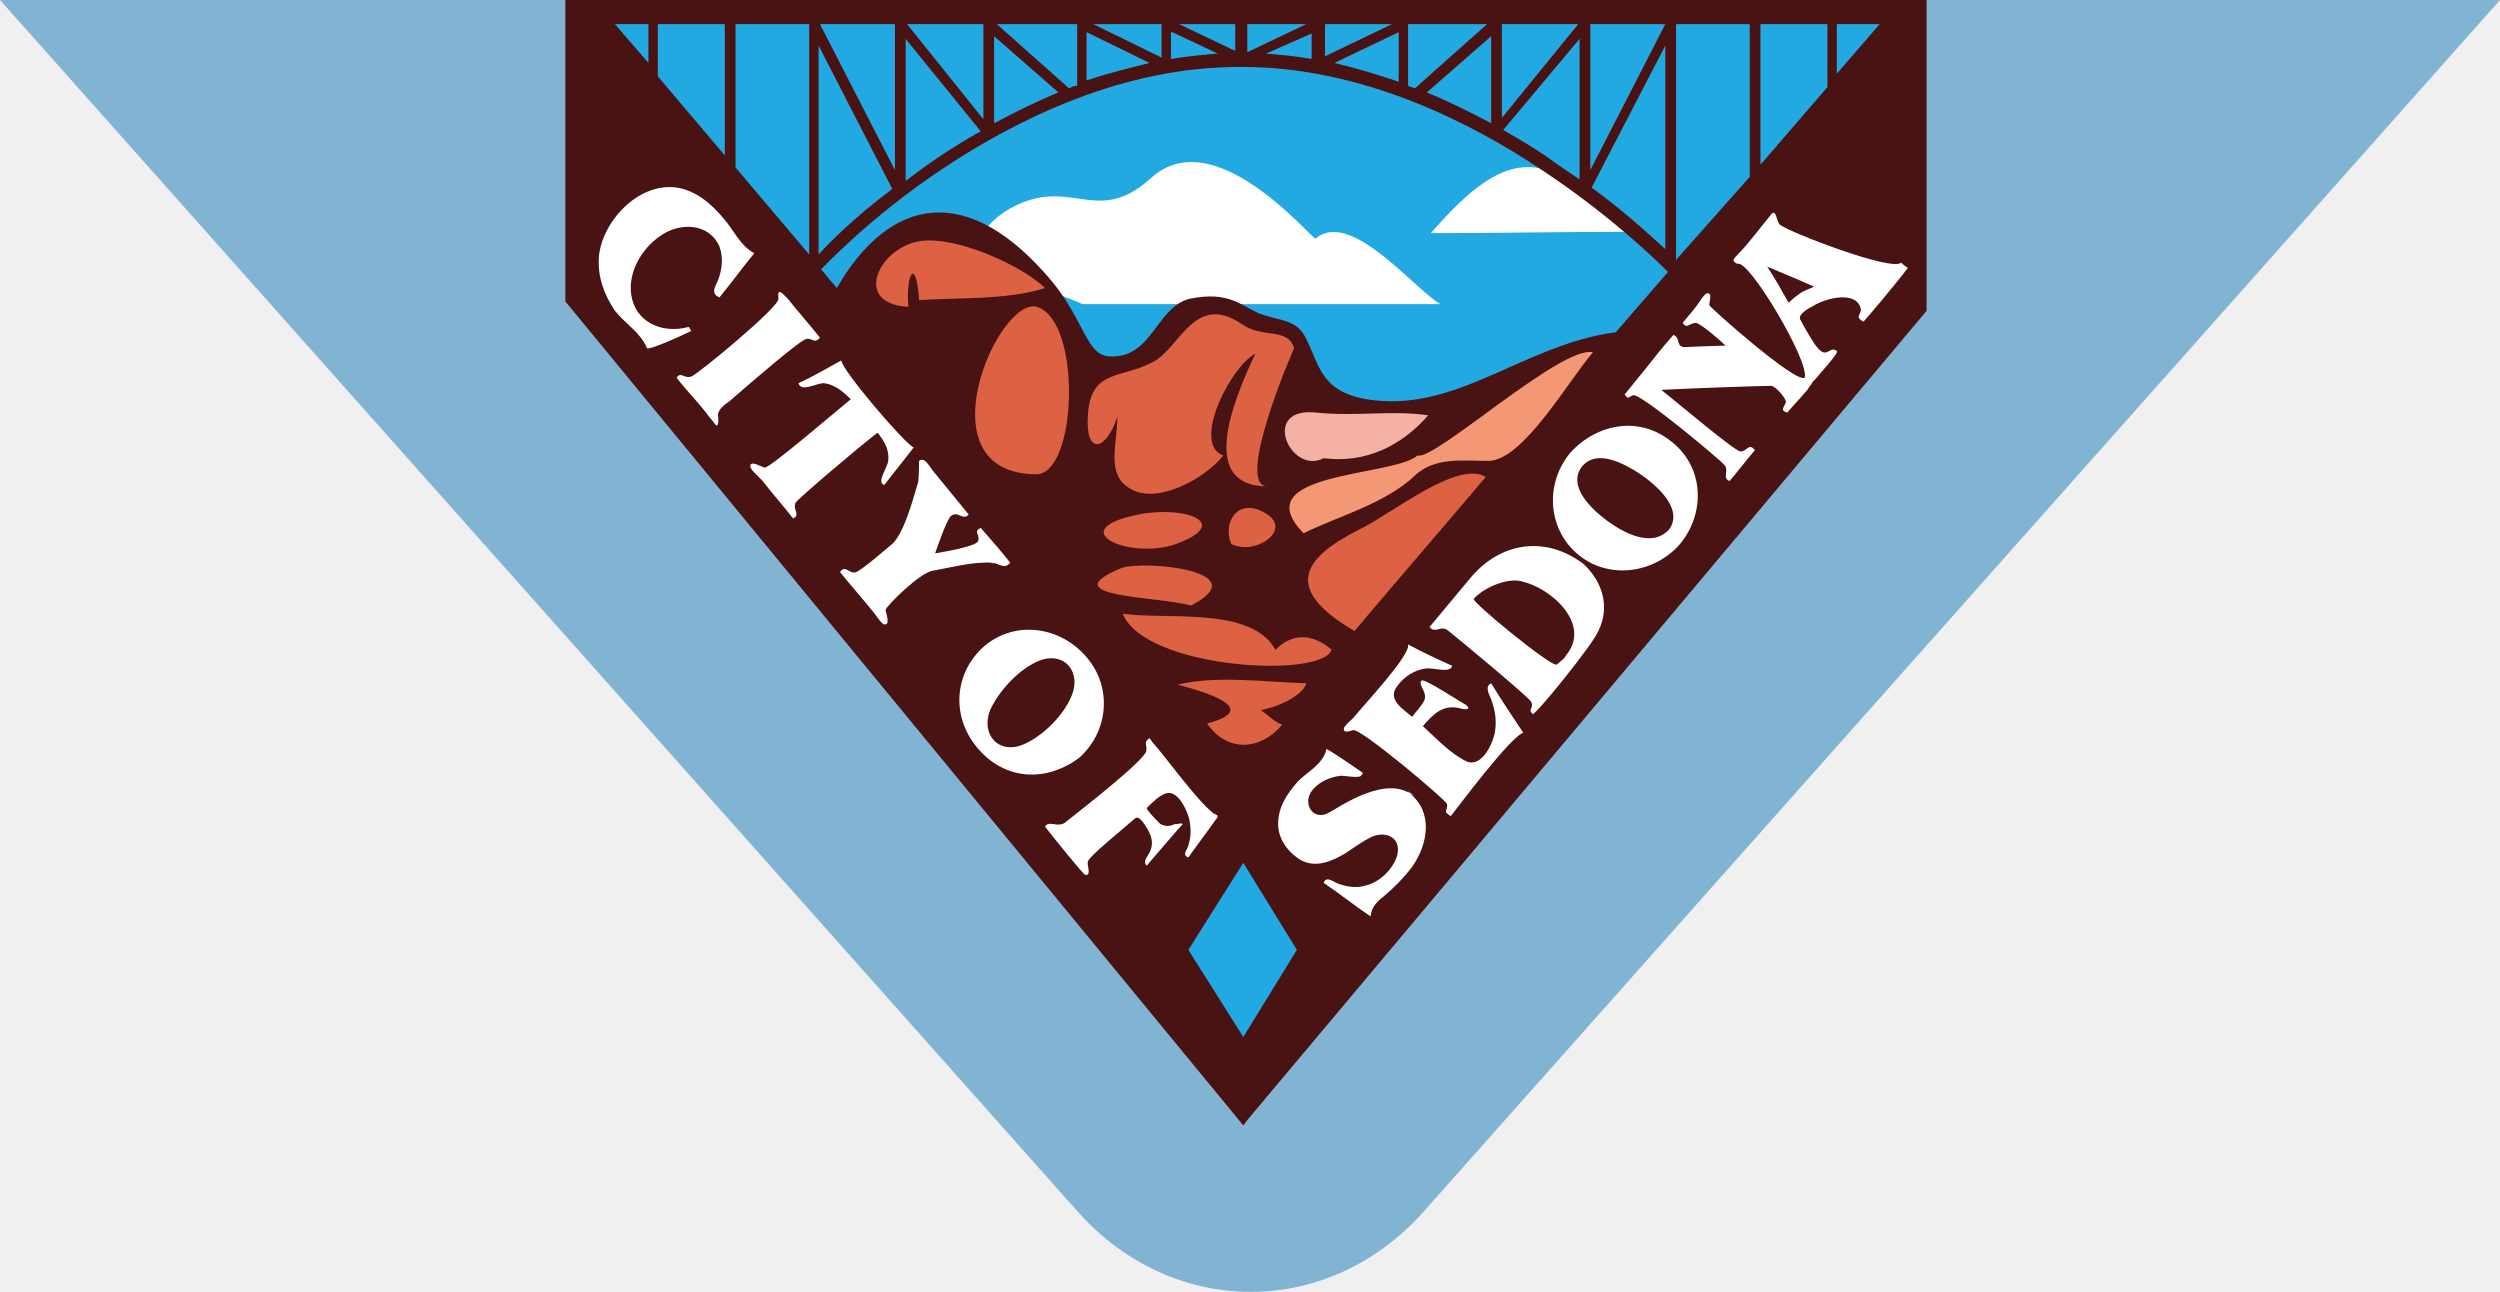
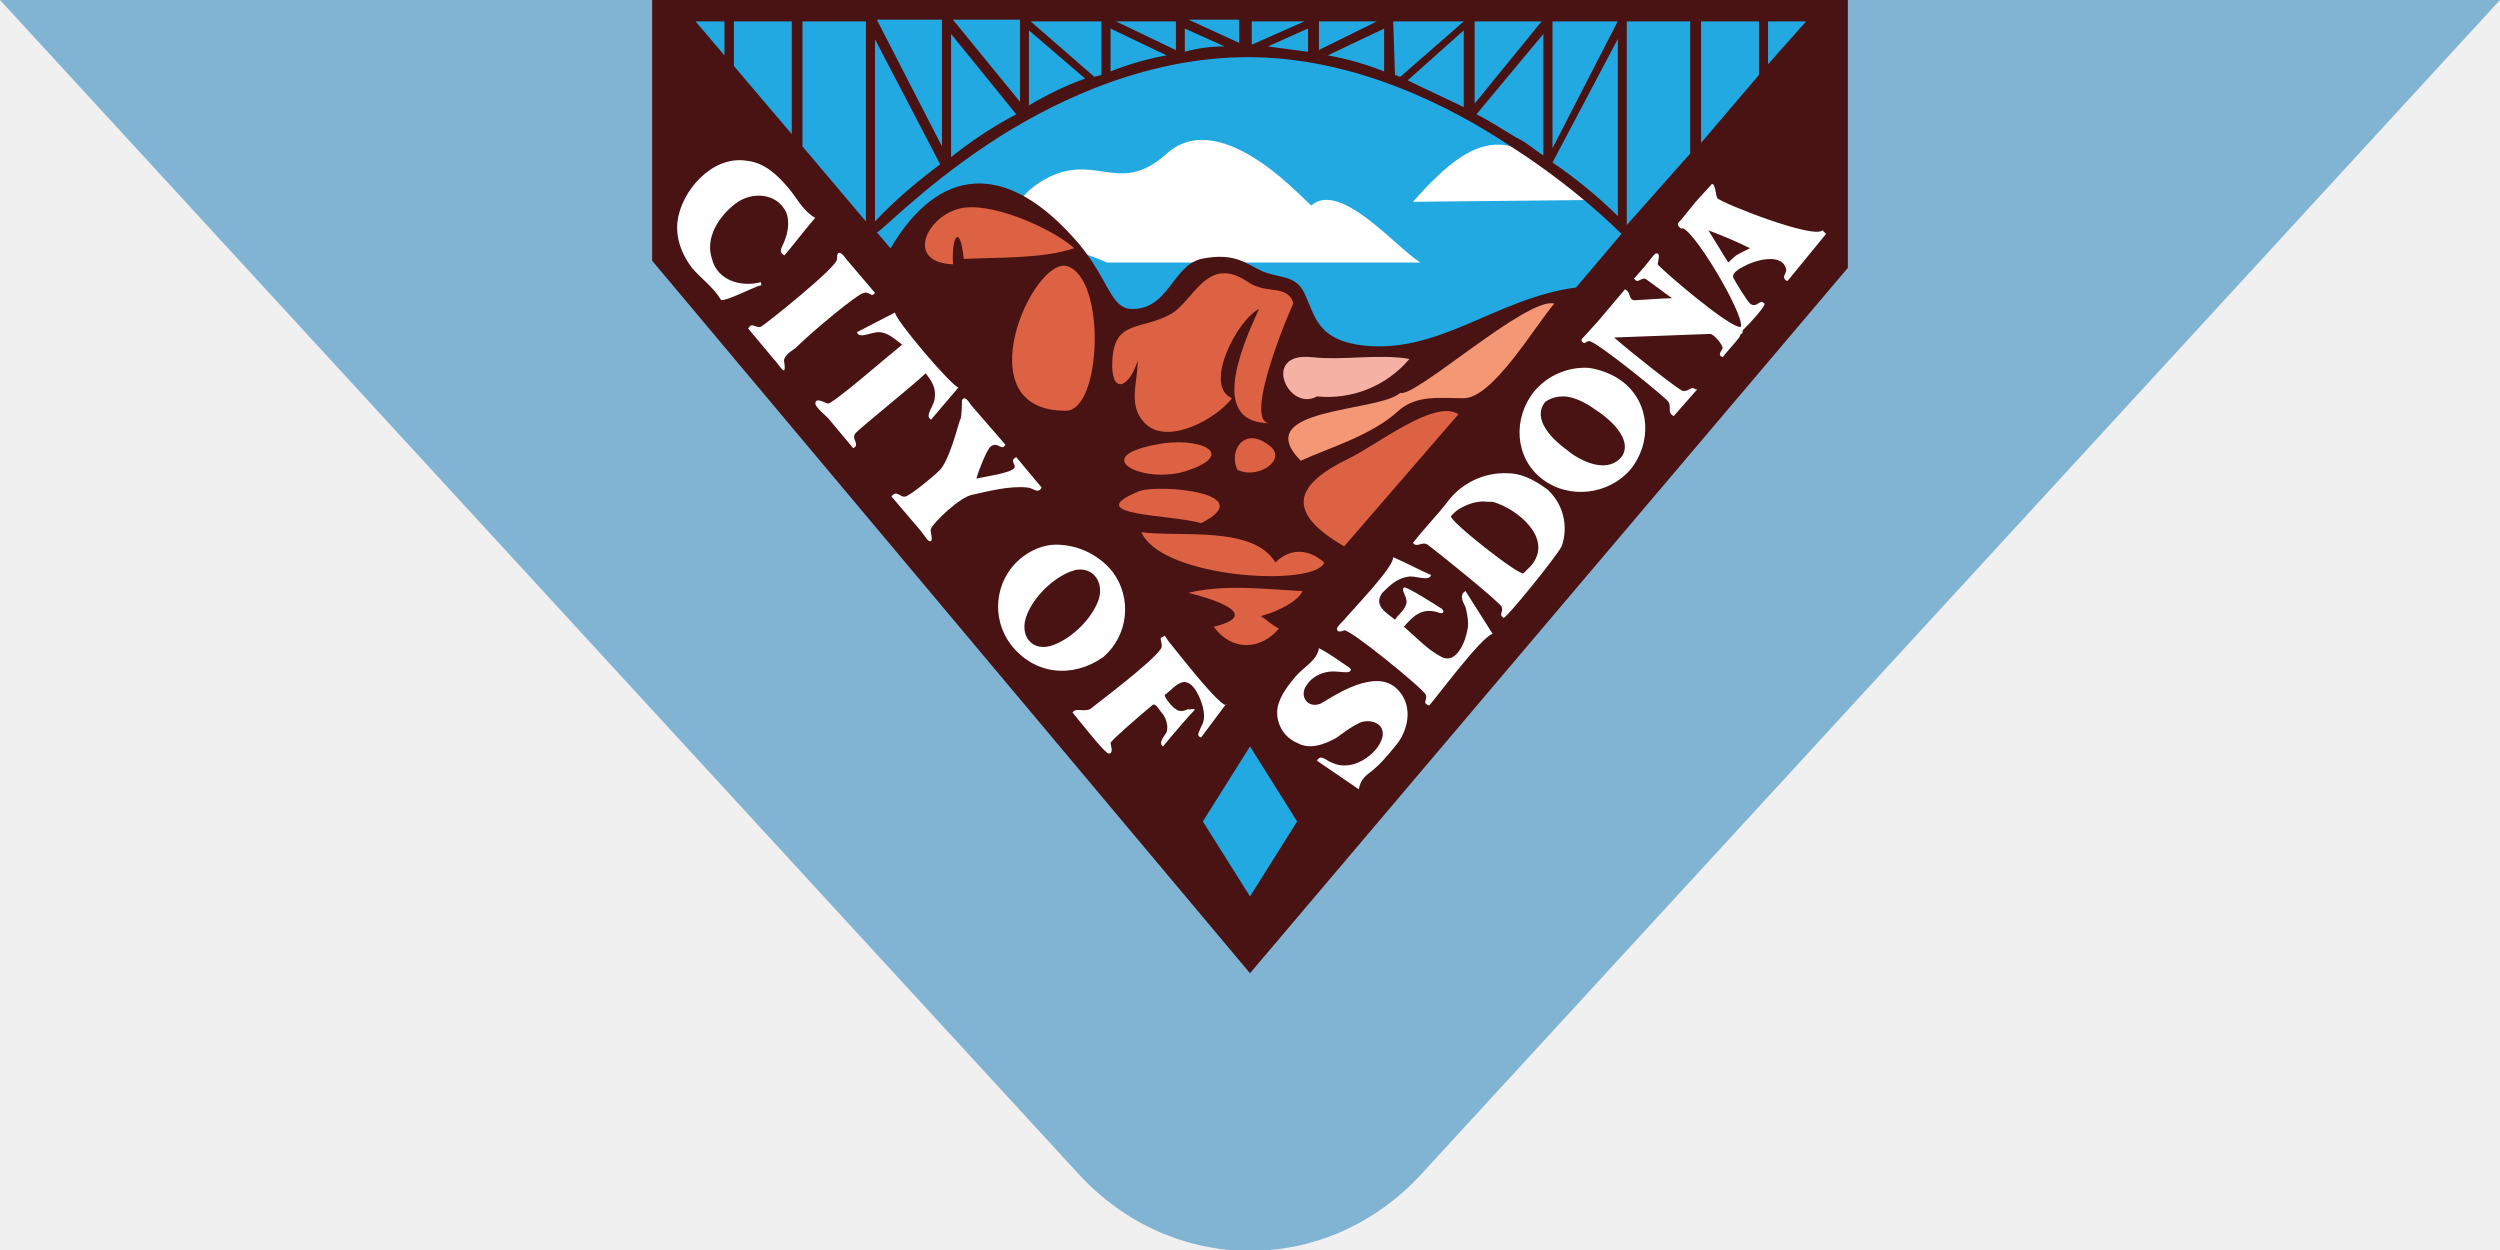
- <svg xmlns="http://www.w3.org/2000/svg" viewBox="0 0 186.6 96.4">
-   <path fill="#81B3D3" d="M186.6 0H0l80.5 90.5c7.1 7.9 18.6 7.9 25.7 0L186.6 0z" />
-   <path fill="#23A9E1" d="M43.2.7l49.6 58.4 49.3-58z" />
-   <path fill="#FFF" d="M122 17.3c-5.1 0-10.1.1-15.2.1 6-6.9 8.7-6.2 15.2-.1zm-41.2 5.4h26.7c-2-1.2-6.7-7.1-9.3-4.9-.2.2-7.5-8.9-12.3-4.5-4.2 3.8-6.1-.5-10.9 2.5-5.3 3.6 3.2 5.7 5.8 6.9z" />
-   <path fill="#491213" d="M93.1 0H42.2v22.5L92.8 84l.3-.4 50.7-60.4V0H93.1zM54.9 1.8h5.5V19l-5.5-6.5V1.8zm-.8 9.8l-5-5.9V1.8h5v9.8zm19.3-2.7l-5.7-7.1h5.7v7.1zm-6.6 3.8L61.2 1.8h5.6v10.9zm-5.7-9.3l5.5 10.7c-2.8 2.1-4.7 4-5.5 4.9V3.4zm6.5-.5l5.6 6.9c-1.1.6-2.2 1.3-3.1 1.9-.9.6-1.7 1.2-2.5 1.8V2.9zm6.6-.2L79 6.9c-1.7.7-3.3 1.5-4.8 2.3V2.7zm5.6 3.9l-5.4-4.8h6v4.6c-.3 0-.4.1-.6.2zm19.1-4.8h5l-5 2.4V1.8zm-5.8 0h4.4l-4.4 2.1V1.8zm-.9 2l-4.2-2h4.2v2zm-5.5.5l-5.1-2.5h5.1v2.5zm-5.6-1.9l4.7 2.3c-1.6.4-3.2.8-4.7 1.3V2.4zm6.4 0L90.9 4c-1.2.1-2.3.2-3.5.4v-2zm10.4.1v1.9c-1.1-.2-2.2-.3-3.4-.4l3.4-1.5zm6.5-.1v3.7c-1.5-.5-3.1-1-4.8-1.4l4.8-2.3zm.7-.6h5.9l-5.4 4.8c-.2-.1-.3-.1-.5-.2V1.8zm13.6 0h5.6l-5.6 10.9V1.8zm-6.6 0h5.7l-5.7 7v-7zm-.8.9v6.5c-1.5-.8-3.1-1.6-4.8-2.3l4.8-4.2zm6.6.2v10.5c-.7-.5-1.5-1-2.3-1.6-1-.7-2.2-1.4-3.4-2.1l5.7-6.8zm6.4.5v15.2c-1.1-1-2.9-2.7-5.5-4.6l5.5-10.6zm.8 16V1.8h5.5v11.4l-5.5 6.2c.1.1 0 .1 0 0zm6.3-17.6h5v4.7l-5 5.8V1.8zm-83 0v2.9l-2.5-2.9h2.5zM61.2 20l.1.1s3.6-3.9 9.2-7.6C75.8 9 83.8 4.9 92.8 5c8.9 0 17.1 4.2 22.3 7.7 5.6 3.7 9.3 7.5 9.4 7.6l-3.9 4.5c-6.9.9-11.9 6.1-18.6 5-3.4-.6-3.5-2.5-4.5-4.5-.7-1.5-1.9-1.3-3.5-1.9-1.4-.6-2.3-1.7-5.2-1.1-2.5.6-2.8 4.5-6 4.3-1.7-.1-1.8-2.5-4.2-5.5-6.3-7.6-12.2-6.5-16.2.5l30.3 35.9L61.2 20zm75.9-14.5V1.8h3.2l-3.2 3.7z" />
-   <path fill="#23A9E1" d="M88.7 70.9l4.1-6.5 4 6.5-4 6.5z" />
-   <path fill="#FFF" d="M65.5 32.3c.5.6.9 1.3.8 2.1-.1.6-.9 1.6-.3 1.8.7-.9 1.5-1.9 2.2-2.8-.6-.2-5.4-5.8-5.4-6.5-1.1.6-2.1 1.2-3.2 1.7.2.7 1.3 0 1.9 0 .8.1 1.4.6 2 1.2-1.7 1.4-5.9 5-6.4 5.1-.2 0-1.1-.6-1.1-.1 0 .3.9 1 1 1.2.7.9 1.5 1.8 2.2 2.7.6-.3-.1-.7.2-1.2.3-.4 4.9-4.3 6.1-5.2zm-5.3-7c.4-.1.6.4 1-.1-.8-1-1.6-1.9-2.4-2.9-.4-.4-.8-.9-.7 0 .1.6-6.1 5.7-6.5 5.8-.5.2-.8-.4-1.1.1.7.9 1.5 1.7 2.2 2.6.2.3.5.6.7.9.3.3.2-.7.2-.6-.1-.5.5-.9.9-1.2 1.5-1.3 5.3-4.6 5.7-4.6zm-8.8-.9c-1.8.5-3.7-.2-4.2-2s.6-3.8 2.1-4.8c1.4-1 3.6-1 4.4.8.3.8.2 1.7-.1 2.5-.2.5-.6 1 .1 1.3.9-1.1 1.7-2.2 2.6-3.3-1.1-.6-1.5-1.7-2.3-2.6-.9-1.1-2.1-2.1-3.5-2.3-2.9-.4-5.6 2.6-5.8 5.2-.1 1.5.4 2.8 1.2 4 .8 1 1.9 1.6 2.4 2.8.3.1 2.7-1 3.3-1.3-.1-.1-.1-.2-.2-.3-.7.2 0 0 0 0zm39.3 36.4c-1.2-.8-4-4.7-4.6-5.3-.1-.1-.2-.3-.3-.4 0 0-.3.2-.2.2-.2.1.1.6-.1.9-.8 1.2-5.8 5-6 5.2-.6.4-1.2-.2-1.5.3.7.9 2.8 3.5 3 3.6.5.1.1-.8.2-1 .1-.4 2.6-2.4 3.5-3.2.3-.3.7.4.9.7.3.5.5 1 .3 1.6-.1.4-.7.9-.3 1.2.6-.7 2.4-2.8 2.6-3 .3-.3-.6 0-.5-.1-.4.2-.7.2-1.1 0-.1-.1-1.1-1.1-1-1.2.4-.4 1-1 1.5-1.1.9-.2 1.6 1.5 1.7 2.1.1.6.1 1.2-.1 1.8-.1.4-.5.7 0 .9.7-1 1.4-1.9 2.1-2.9.2-.2 0-.3-.1-.3-.1-.1.2 0 0 0zm-10.2-4.2c2.2-1.9 2.5-5.1.8-7.3-1.9-2.5-5.4-3.1-7.8-1.1-2.2 1.9-2.5 5-.8 7.3 2 2.7 5.2 3 7.8 1.1 1.2-.9-.1.1 0 0zm-.5-4.7c-.6 1.5-2.2 3.1-3.7 3.7-1.8.7-3.1-.8-2.4-2.6.7-1.5 2.2-3.1 3.7-3.7 1.9-.7 3.1.9 2.4 2.6-.4.9.1-.2 0 0zM74.1 42c.5.1.9.5 1.3 0-.7-.9-1.5-1.8-2.2-2.6-.6.3 0 .5-.2 1-.2.4-2.6.8-3.2.9.2-.6.9-2.6 1.2-2.8.5-.4.9.4 1.3-.1l-2.7-3.3c-.3-.4-.6-1-1-.7 0 0 0 1.5-.1 1.7-.1.2-.9 3.6-1.9 4.5-.5.4-2.2 1.9-2.7 2.1-.5.2-.8-.6-1.2 0 .8 1 1.7 2 2.5 3 .1.1.6.9.8.9.5.1.1-.9.1-1.1.2-.4 2.5-2.7 3.5-2.9 1.2-.2 3-.7 4.5-.6.3.1-.4 0 0 0z" />
-   <path fill="#DC6243" d="M67.8 22.9c-4-.2-2.4-4 .4-4.8 2.6-.8 8.1 1.7 9.8 3.4-2.8.9-6.4.7-9.4.9-.2-3.2-1-2.1-.8.5zm9.5 12.5c-8.6-.1-2.8-13.3.1-12.5 3.4 1.1 3 12.6-.1 12.5zm6.1-4.3c-.8 2.5-2.4 3-2.2-.1.2-3.5 2.5-2.7 4.9-4 2-1.1 3.1-5.2 6.6-2.8 1.6 1.1 3.4.2 3.9 1.8 0-.1-4.5 10.3-2 10.3-5 0-2.8-5.9-.9-9.9-1.8.9-4.8 6.7-2.4 7.6-1.3 1.7-5.2 3.9-7.2 2.3-1.5-1.1-.7-3.2-.7-5.2zm4.1 9.6c-3.5 1-8.1-1.2-2.5-2.3 3.5-.7 7.2.7 2.5 2.3.1 0-.1 0 0 0zm4.4-.1c-.7-1.7.6-3.6 2.7-2.2 1.8 1.2-.9 3.1-2.7 2.2zm-3 4.6c-2.4-.7-10.5-.6-5.2-2.8 1.7-.6 10.2.2 5.2 2.8zm10.5 3.3c-1.4-1.2-2.9-1.3-4.2 0-1.8-3.3-8.3-2.2-11.4-2.7 1.6 4.1 14.8 4.9 15.6 2.7zM97.5 51c-3.2-.1-6.7-.6-9.6.1 1.9.5 6.4 1.8 2.2 2.9 1.5 2.2 4 2 5.6.1-.7-.3-1-.7-1.6-1.1 1.6-.3 3.2-1.2 3.4-2zm3.6-3.9c-5.3-3.1-4-5.4.4-7.6 2.3-1.1 7.3-5.2 9.4-3.9-3.3 3.9-6.6 7.7-9.8 11.5z" />
-   <path fill="#F49774" d="M97.3 39.8c-4.5-4.6 6.7-4.2 8.5-5.8 1.3.4 10.8-8.3 13.1-7.7-1.7 1.9-5.2 8.1-7.8 8.1-2 0-4-.3-5.5 1.1-2.2 2.1-5.9 3.1-8.3 4.3z" />
-   <path fill="#F4B1A4" d="M98.8 34.2c-2.5 1.3-4.8-3.9-.5-3.4 2.8.3 5.7-.2 8.3.2-2 2.3-4.7 3.6-7.8 3.2z" />
-   <g fill="#FFF">
-     <path d="M111.4 52.5c.2.6.3 1.3.2 2-.1.9-1 2.9-2.2 2.3-1.2-.6-2.2-1.7-3.2-2.6.8-.9 1.5-1.7 2.9-1.3.4.1.7 0 .3-.3-.4-.2-3.1-2-3.3-1.8-.3.3.5.9.2 1.5-.2.4-.6.8-.9 1.2-.7-.6-1.9-1.3-1.1-2.3.5-.7 1.3-1.2 2.1-1.3.6-.1 1.8.4 2-.2-1.1-.5-2.2-1-3.3-1.6.2.8-3.3 4.5-4.1 5.5-.1.1-.7.6-.7.8 0 .4.6.1.7.1.5-.2 6.8 5.1 7 5.5.1.3-.2.6 0 .7 0 0 .2.2.3.2.4-.5 4.5-6 5.4-6.2-.8-1.2-1.6-2.4-2.4-3.7-.6.3 0 1 .1 1.5zm-6.2 6.7c-2.1-1.3-5.6 1.3-6.1 1.5-1 .5-1.8-.5-1.3-1.5.5-.8 1.4-1.2 2.3-1.3.3 0 1.3.2 1.5 0 .1-.2.2-.2 0-.3-.9-.6-1.7-1.2-2.6-1.7-.2 1.1-1.4 1.7-2.1 2.4-.8.9-1.5 1.9-1.5 3.2 0 1.1.7 2.1 1.7 2.7 1.1.6 2.3.1 3.3-.5.6-.4 1.3-.9 1.9-1.2 1-.5 2.3-.1 2 1.3-.3 1.1-1.4 2.1-2.4 2.3-.6.2-1.3.1-1.9-.1-.4-.1-1-.7-1.2-.1 1.2.8 2.3 1.7 3.5 2.5.1-.8.5-1.1 1.1-1.6.7-.6 1.4-1.3 2-2.1 1.2-1.7 1.6-4.1-.2-5.5zm0 0c1 .6-.6-.5 0 0zm29.3-37.3zm7.4-2.3c-.7.7-8.4-2.3-9-2.8-.3-.1-.3-1.3-.7-.8l-1.2 1.5c-.4.5-.8 1-1.3 1.5-.3.3-.5.5 0 .7.8-.4 5.4 7.3 5 8.5-.7.4-6.9-5.1-7.1-5.4-.1-.1.3-1-.2-.9-.2 0-.7.9-.9 1.1-.3.4-.6.7-.9 1.1.3.5.5 0 1 0 .4.1 1.8 1.3 2.2 1.7-.7 0-2.7.1-2.9.1-.9.1-.4-.7-1-.9-.8.9-1.5 1.8-2.3 2.8-.4.5-.9 1.1-1.3 1.6-.1.1 0 0 0 .1.3.3.1.2.6 0s6.6 4.9 6.8 5.2c.4.4-.2 1 .4 1.2.6-.7 1.2-1.5 1.8-2.2.1-.1.1-.1 0-.2-.4-.4-.5.2-1 .2-.5-.1-4.4-3.4-5.9-4.6 1.8-.1 7.3-.3 8.2-.3.3 0 1.1.9 1.1 1.2-.1.4-.5.6.1.8.5-.6 1-1.1 1.5-1.7l.2-.3c.1-.1.1-.1.2-.3l.2-.2c.4-.5 1.8-2 1.6-2.1-.5-.4-.7.5-1.3-.1-.3-.2-1.2-1.8-1.4-2.2-.3-.4.6-.9 1-1.1.8-.5 3.2-1.2 3.5.3 0 .3-.3.5-.1.7 0 0 .2.2.3.2.2-.2 2.4-2.8 3.3-4-.3-.2-.4-.3-.5-.4zm-7.4 2.2c.1 0 .2-.1 0 0-.3.2-.7.5-1 .8-.5-.9-1-1.8-1.6-2.7 1.2.5 2.4 1 3.5 1.5-.2.1-.5.2-.9.4zM124.8 33c-2.4-2-5.6-1.4-7.6.8-1.9 2.3-1.7 5.7.6 7.6 2.3 1.9 5.7 1.4 7.6-.8 1.9-2.3 1.8-5.7-.6-7.6zm-.3 6.6s0 .1 0 0c-1.3 1.3-3.4.1-4.5-.7-1.1-.8-3.1-2.6-1.9-4.1 1.1-1.3 3.1-.2 4.2.5 1.2.8 3.4 2.6 2.3 4.2l-.1.1z" />
-     <path d="M124.8 33c1.2 1-.3-.2 0 0zm-.3 6.7c0-.1 0-.1 0 0l.1-.1c-.1 0-.1.1-.1.1zm-6.3 2.4c.1.1.3.3 0 0-2.9-2.2-6.3-1.6-8.5 1.1l-3 3.6c.4.5.8-.1 1.3.2.4.3 6.2 5.1 6.3 5.4.2.5-.3.5.1.9.2.1 4.5-5.2 4.9-6.2.9-1.8.3-3.7-1.1-5zm-1.3 6.8c-.2.3 0 .1-.7.7-.3.3-6.4-4.7-6.2-4.9.8-.9 2.6-1.6 3.6-1.3 2.2.5 5.2 3.2 3.3 5.5z" />
+ <svg xmlns="http://www.w3.org/2000/svg" width="140" height="70" fill="none">
+   <g clip-path="url(#a)">
+     <path fill="#81B3D3" d="M140 0H0l60.36 65.7c5.28 5.8 14 5.8 19.28 0L140 0Z" />
+     <path fill="#23A9E1" d="M37.23.5 69.8 38.4 102.26.7 37.23.5Z" />
+     <path fill="#fff" d="M61.99 14.7h17.55c-1.32-.8-4.47-4.6-6.1-3.2-.1.1-4.96-5.7-8.1-2.9-2.75 2.5-4.06-.3-7.1 1.6-3.66 2.4 2.02 3.7 3.75 4.5Zm27.08-3.5-9.94.1c3.96-4.5 5.68-4 9.94-.1Z" />
+     <path fill="#491213" d="M99.01 3.6V1.2h2.13l-2.13 2.4ZM49.11 13c.1.1 2.43-2.4 6.18-4.9 3.45-2.3 8.72-4.9 14.6-4.9 5.9 0 11.27 2.7 14.72 5 3.75 2.4 6.09 4.8 6.19 4.9l-2.54 3c-4.56.6-7.81 3.9-12.27 3.2-2.24-.4-2.34-1.6-2.95-2.9-.5-1-1.32-.8-2.33-1.2-.91-.4-1.52-1.1-3.45-.7-1.62.4-1.83 2.9-3.96 2.8-1.11-.1-1.21-1.6-2.84-3.6-4.16-4.9-7.95-4.29-10.59.21L49.1 13ZM40.57 1.2v1.9l-1.62-1.9h1.62Zm54.68 0h3.25v3L95.26 8V1.2ZM91.1 12.6V1.2h3.55v7.4l-3.55 4Zm-.5-10.4v9.9a26.33 26.33 0 0 0-3.66-3l3.65-6.9Zm-4.17-.3v6.8c-.5-.3-.9-.7-1.52-1-.7-.4-1.42-.9-2.23-1.3l3.75-4.5Zm-4.46-.2V6c-1.01-.5-2.13-1-3.14-1.5l3.14-2.8Zm.61-.5h3.75l-3.75 4.6V1.2Zm4.36 0h3.65l-3.65 7.1V1.2Zm-8.93 0h3.96l-3.55 3.1c-.1 0-.2-.1-.3-.1l-.1-3Zm-.5.4V4c-1.02-.4-2.03-.7-3.15-.9l3.15-1.5Zm-4.26 0v1.3L71 2.6l2.24-1Zm-6.9 0 2.23 1c-.81 0-1.52.1-2.23.3V1.6Zm-4.16 0 3.14 1.5c-1.11.2-2.13.5-3.14.9V1.6Zm3.65 1.2L62.5 1.2h3.35v1.6Zm3.55-.4-2.84-1.3h2.84v1.3Zm.71-1.2h2.94L70.1 2.5V1.2Zm3.76 0h3.24l-3.24 1.6V1.2ZM61.28 4.3l-3.56-3.1h3.96v3l-.4.1Zm-3.66-2.6 3.15 2.7c-1.12.4-2.13.9-3.15 1.5V1.7Zm-4.36.2 3.65 4.5a22.9 22.9 0 0 0-3.65 2.4V1.9ZM49 2.2l3.65 7c-1.32 1-2.53 2-3.65 3.2V2.2Zm3.75 6L49.1 1.1h3.65v7.1Zm4.37-2.5-3.76-4.6h3.76v4.6ZM44.33 7.5 41.1 3.7V1.2h3.24v6.3Zm.61-6.3h3.55v11.2l-3.55-4.2v-7ZM36.52 0v14.6L70 54.5 103.48 15V0H36.52Z" />
+     <path fill="#23A9E1" d="M67.36 46 70 41.8l2.64 4.2L70 50.2 67.36 46Z" />
+     <path fill="#DC6243" d="M75.28 30.6c-3.45-2-2.64-3.5.2-4.9 1.52-.7 4.87-3.4 6.19-2.5l-6.4 7.4Zm-2.34 2.5c-2.03-.1-4.36-.4-6.39.1 1.22.3 4.26 1.2 1.42 1.9 1.02 1.4 2.64 1.3 3.65.1-.4-.2-.7-.5-1.01-.7 1.11-.3 2.13-.9 2.33-1.4Zm1.22-1.6c-.91-.8-1.93-.8-2.74 0-1.22-2.1-5.48-1.4-7.5-1.7 1.1 2.6 9.73 3.1 10.24 1.7Zm-6.9-2.2c-1.62-.5-6.9-.4-3.45-1.8 1.12-.4 6.8.1 3.45 1.8Zm2.03-3c-.5-1.1.4-2.4 1.72-1.4 1.22.8-.6 2-1.72 1.4Zm-2.94.1c-2.34.7-5.38-.8-1.63-1.5 2.34-.5 4.77.5 1.63 1.5.1 0-.1 0 0 0Zm-2.64-6.2c-.5 1.6-1.52 1.9-1.42 0 .1-2.3 1.62-1.7 3.25-2.6 1.31-.7 2.03-3.4 4.36-1.8 1.01.7 2.23.1 2.53 1.2 0-.1-2.94 6.7-1.31 6.7-3.25 0-1.83-3.8-.61-6.4-1.22.6-3.15 4.3-1.52 5-.82 1.1-3.45 2.6-4.77 1.5-1.12-1-.51-2.3-.51-3.6ZM59.65 23c-5.68 0-1.82-8.6.1-8.1 2.24.7 1.93 8.2-.1 8.1Zm-6.29-8.2c-2.64-.1-1.52-2.6.3-3.1 1.73-.5 5.28 1.1 6.5 2.2-1.83.6-4.16.5-6.19.6-.2-2-.7-1.3-.6.3Z" />
+     <path fill="#F49774" d="M72.84 25.8c-2.94-3 4.36-2.7 5.58-3.8.81.3 7.1-5.4 8.62-5-1.11 1.3-3.45 5.3-5.07 5.3-1.32 0-2.64-.2-3.65.7-1.52 1.4-3.96 2.1-5.48 2.8Z" />
+     <path fill="#F4B1A4" d="M73.75 22.2c-1.62.9-3.14-2.5-.3-2.2 1.83.2 3.75-.2 5.48.1a5.99 5.99 0 0 1-5.18 2.1Z" />
+     <path fill="#fff" d="M51.84 20.9c.3.4.6.8.5 1.4 0 .4-.6 1-.2 1.2l1.53-1.8c-.4-.1-3.55-3.8-3.55-4.2l-2.13 1.1c.1.4.8 0 1.21 0 .51 0 .92.4 1.32.7-1.11.9-3.85 3.3-4.16 3.3-.1 0-.7-.4-.7 0 0 .2.6.7.7.8l1.42 1.7c.4-.2-.1-.5.1-.8.1-.2 3.25-2.7 3.96-3.4Zm-3.45-4.5c.3-.1.4.3.61 0l-1.62-1.9c-.2-.3-.51-.6-.51 0 .1.4-4.06 3.7-4.26 3.8-.3.1-.5-.3-.71.1l1.42 1.7c.2.2.3.4.5.6.2.2.1-.4.1-.4-.1-.3.31-.6.62-.8 1.01-1 3.55-3.1 3.85-3.1Zm-5.78-.6c-1.12.3-2.44-.1-2.74-1.3-.4-1.2.4-2.4 1.32-3.1.91-.7 2.33-.6 2.84.5.2.5.1 1.1-.1 1.6-.1.3-.4.6 0 .8.6-.7 1.11-1.4 1.72-2.1-.7-.4-1.01-1.1-1.52-1.7-.6-.7-1.32-1.4-2.33-1.5-1.93-.3-3.65 1.7-3.86 3.4-.1.9.2 1.8.81 2.6.51.6 1.22 1.1 1.63 1.8.2.1 1.82-.7 2.13-.8.2 0 .1-.1.1-.2-.5.2 0 0 0 0Zm25.87 23.6c-.71-.5-2.64-3-3.05-3.5l-.2-.3-.2.1c-.1.1.1.4 0 .6-.5.8-3.75 3.2-3.96 3.4-.4.2-.8-.1-1.01.2.5.6 1.82 2.3 2.03 2.3.3 0 .1-.5.1-.6.1-.2 1.72-1.6 2.33-2.1.2-.2.4.3.61.5.2.3.3.7.2 1-.1.2-.5.6-.2.8.4-.5 1.52-1.8 1.73-2 .2-.2-.41 0-.3-.1-.21.1-.52.2-.72 0-.1 0-.71-.7-.6-.8.3-.2.6-.6 1-.7.62-.1 1.02 1 1.12 1.4.1.4.1.8-.1 1.1-.1.3-.3.5 0 .6l1.42-1.9c0 .1-.1.1-.2 0-.1 0 .1.1 0 0Zm-9.34-8.9c-.7 0-1.42.3-2.02.8a3.52 3.52 0 0 0-.51 4.8c1.32 1.7 3.45 1.9 5.17.7a3.52 3.52 0 0 0 .51-4.8 4.1 4.1 0 0 0-3.14-1.5Zm1.22 1.4c.92-.1 1.52.8 1.12 1.8-.4 1-1.42 2-2.44 2.4-1.21.5-2.03-.5-1.52-1.7.4-1 1.42-2 2.44-2.4.1 0 .2-.1.4-.1Zm-2.84-4.6c.3 0 .61.4.81 0l-1.42-1.7c-.4.2 0 .4-.1.6-.2.3-1.72.5-2.13.6.1-.4.61-1.7.81-1.8.4-.3.61.3.81-.1l-1.82-2.1c-.2-.2-.4-.7-.61-.4 0 0 0 1-.1 1.1-.1.2-.61 2.4-1.22 2.9-.3.3-1.52 1.3-1.83 1.4-.3.1-.5-.4-.8 0l1.62 1.9c.1.1.4.6.5.6.3.1 0-.6.1-.7.1-.3 1.63-1.8 2.34-1.9.91-.2 2.03-.5 3.04-.4.2 0-.2 0 0 0ZM82.07 34c.1.4.2.9.1 1.3-.1.6-.6 1.9-1.42 1.5-.8-.4-1.42-1.1-2.13-1.7.51-.6 1.02-1.1 1.93-.8.2.1.4 0 .2-.2-.3-.2-2.03-1.3-2.13-1.2-.2.2.3.6.1 1-.1.3-.4.5-.6.8-.51-.4-1.22-.8-.71-1.5.4-.4.8-.8 1.42-.9.4-.1 1.21.3 1.31-.1-.7-.3-1.42-.7-2.13-1 .1.5-2.23 2.9-2.73 3.5-.1.1-.41.4-.41.5 0 .3.4.1.4.1.31-.1 4.47 3.3 4.57 3.6.1.2-.1.4 0 .5 0 0 .1.1.2.1.3-.3 2.95-3.9 3.55-4l-1.52-2.4c-.4.2-.1.7 0 .9Zm-4.06 4.4c-1.31-.9-3.65.8-4.05 1-.71.3-1.22-.4-.81-1 .3-.5.9-.8 1.52-.8.2 0 .91.1.91 0 .1-.1.1-.1 0-.2-.6-.4-1.12-.8-1.72-1.1-.1.7-.92 1.1-1.32 1.6-.51.6-1.02 1.3-1.02 2s.4 1.4 1.12 1.7c.7.4 1.52.1 2.23-.3.4-.3.81-.6 1.22-.8.6-.3 1.52 0 1.32.8-.2.7-.92 1.3-1.63 1.5-.4.1-.8.1-1.21-.1-.3-.1-.61-.5-.82-.1l2.34 1.6c.1-.5.3-.7.7-1 .51-.4.92-.9 1.33-1.4.8-.9 1.11-2.5-.1-3.4Zm17.86-28.1c0 .1 0 .1 0 0l-.91 1-.81 1c-.2.2-.3.3 0 .5.5-.3 3.55 4.8 3.34 5.5-.5.2-4.56-3.3-4.66-3.5 0-.1.2-.7-.1-.6-.1 0-.51.6-.61.7l-.61.7c.2.3.3 0 .6 0 .2.1 1.22.9 1.53 1.1-.51 0-1.73.1-1.93.1-.6.1-.3-.4-.71-.6L89.48 18l-.91 1v.1c.2.2.1.1.4 0 .3-.1 4.36 3.2 4.46 3.4.2.3-.1.6.3.8l1.23-1.4c.1-.1.1-.1 0-.1-.3-.2-.3.1-.71.1-.3-.1-2.95-2.2-3.86-3l5.38-.2c.2 0 .7.6.7.8-.1.2-.3.4 0 .5.31-.4.62-.7.92-1.1l.1-.2c.1 0 .1-.1.1-.2l.1-.1c.31-.3 1.22-1.3 1.12-1.4-.3-.3-.4.3-.81 0-.2-.2-.81-1.2-.91-1.4-.2-.3.4-.6.6-.7.51-.3 2.14-.8 2.34.2 0 .2-.2.4-.1.5 0 0 .1.2.2.1l2.13-2.6-.2-.2c-.5.5-5.58-1.5-5.89-1.8-.1-.2-.1-.8-.3-.8Zm-.2 2.6c.8.3 1.52.6 2.33 1l-.6.3c-.21.1-.41.3-.62.5l-1.11-1.8Zm-6.7 7.7a3.7 3.7 0 0 0-3.04 1.3c-1.22 1.5-1.12 3.7.4 4.9 1.53 1.2 3.76.9 4.97-.5 1.22-1.5 1.12-3.7-.4-4.9-.5-.4-1.22-.7-1.93-.8Zm-1.42 1.6c.6 0 1.32.4 1.73.7.8.5 2.23 1.7 1.52 2.7 0-.1.1-.1-.1.1-.82.8-2.24.1-2.95-.5-.7-.5-2.03-1.7-1.21-2.7.3-.2.6-.3 1.01-.3Zm-3.14 4.3a4 4 0 0 0-3.35 1.6c-.61.8-1.32 1.5-1.93 2.3.2.3.5-.1.81.1.3.2 4.16 3.3 4.16 3.5.1.3-.2.4.1.6.1.1 2.94-3.4 3.25-4 .4-1.1.1-2.4-.81-3.2.1.1.2.1 0 0-.81-.6-1.52-.9-2.23-.9Zm-1.12 1.6h.3c1.42.4 3.45 2.1 2.13 3.6l-.4.4c-.2.2-4.26-3-4.06-3.2.4-.5 1.32-.9 2.03-.8Z" />
  </g>
+   <defs>
+     <clipPath id="a">
+       <path fill="#fff" d="M0 0h140v70H0z" />
+     </clipPath>
+   </defs>
</svg>
